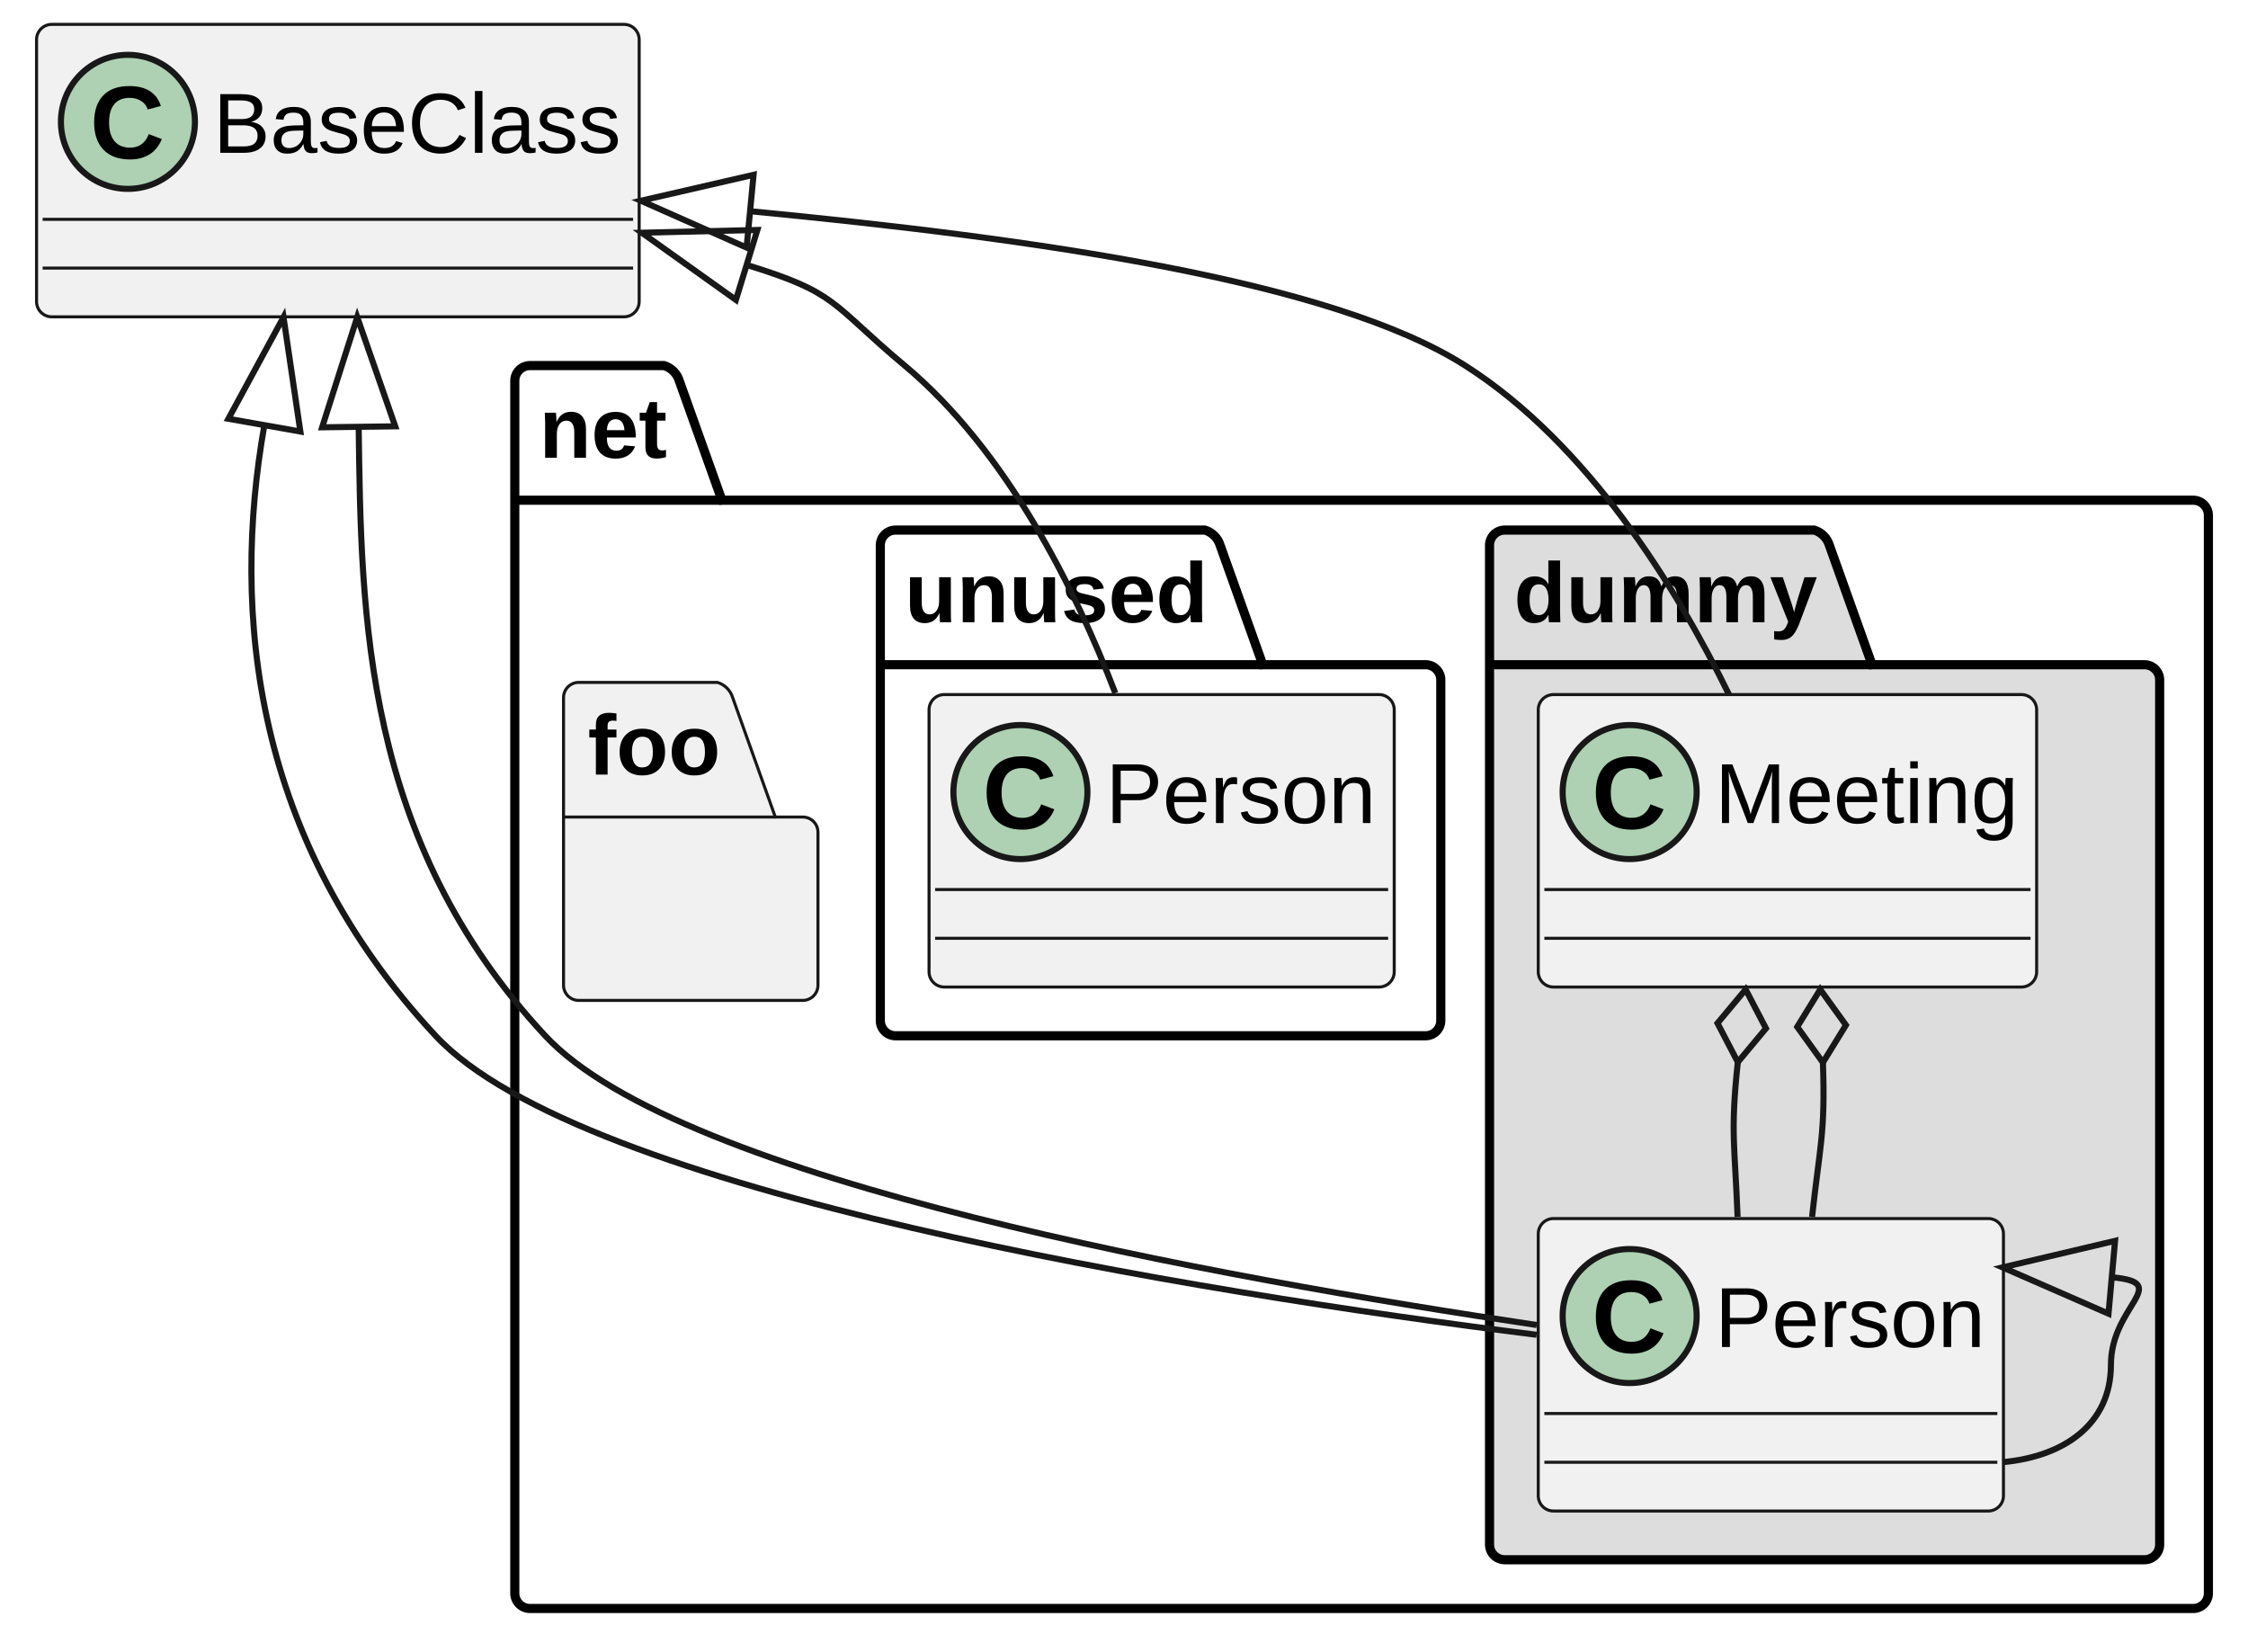
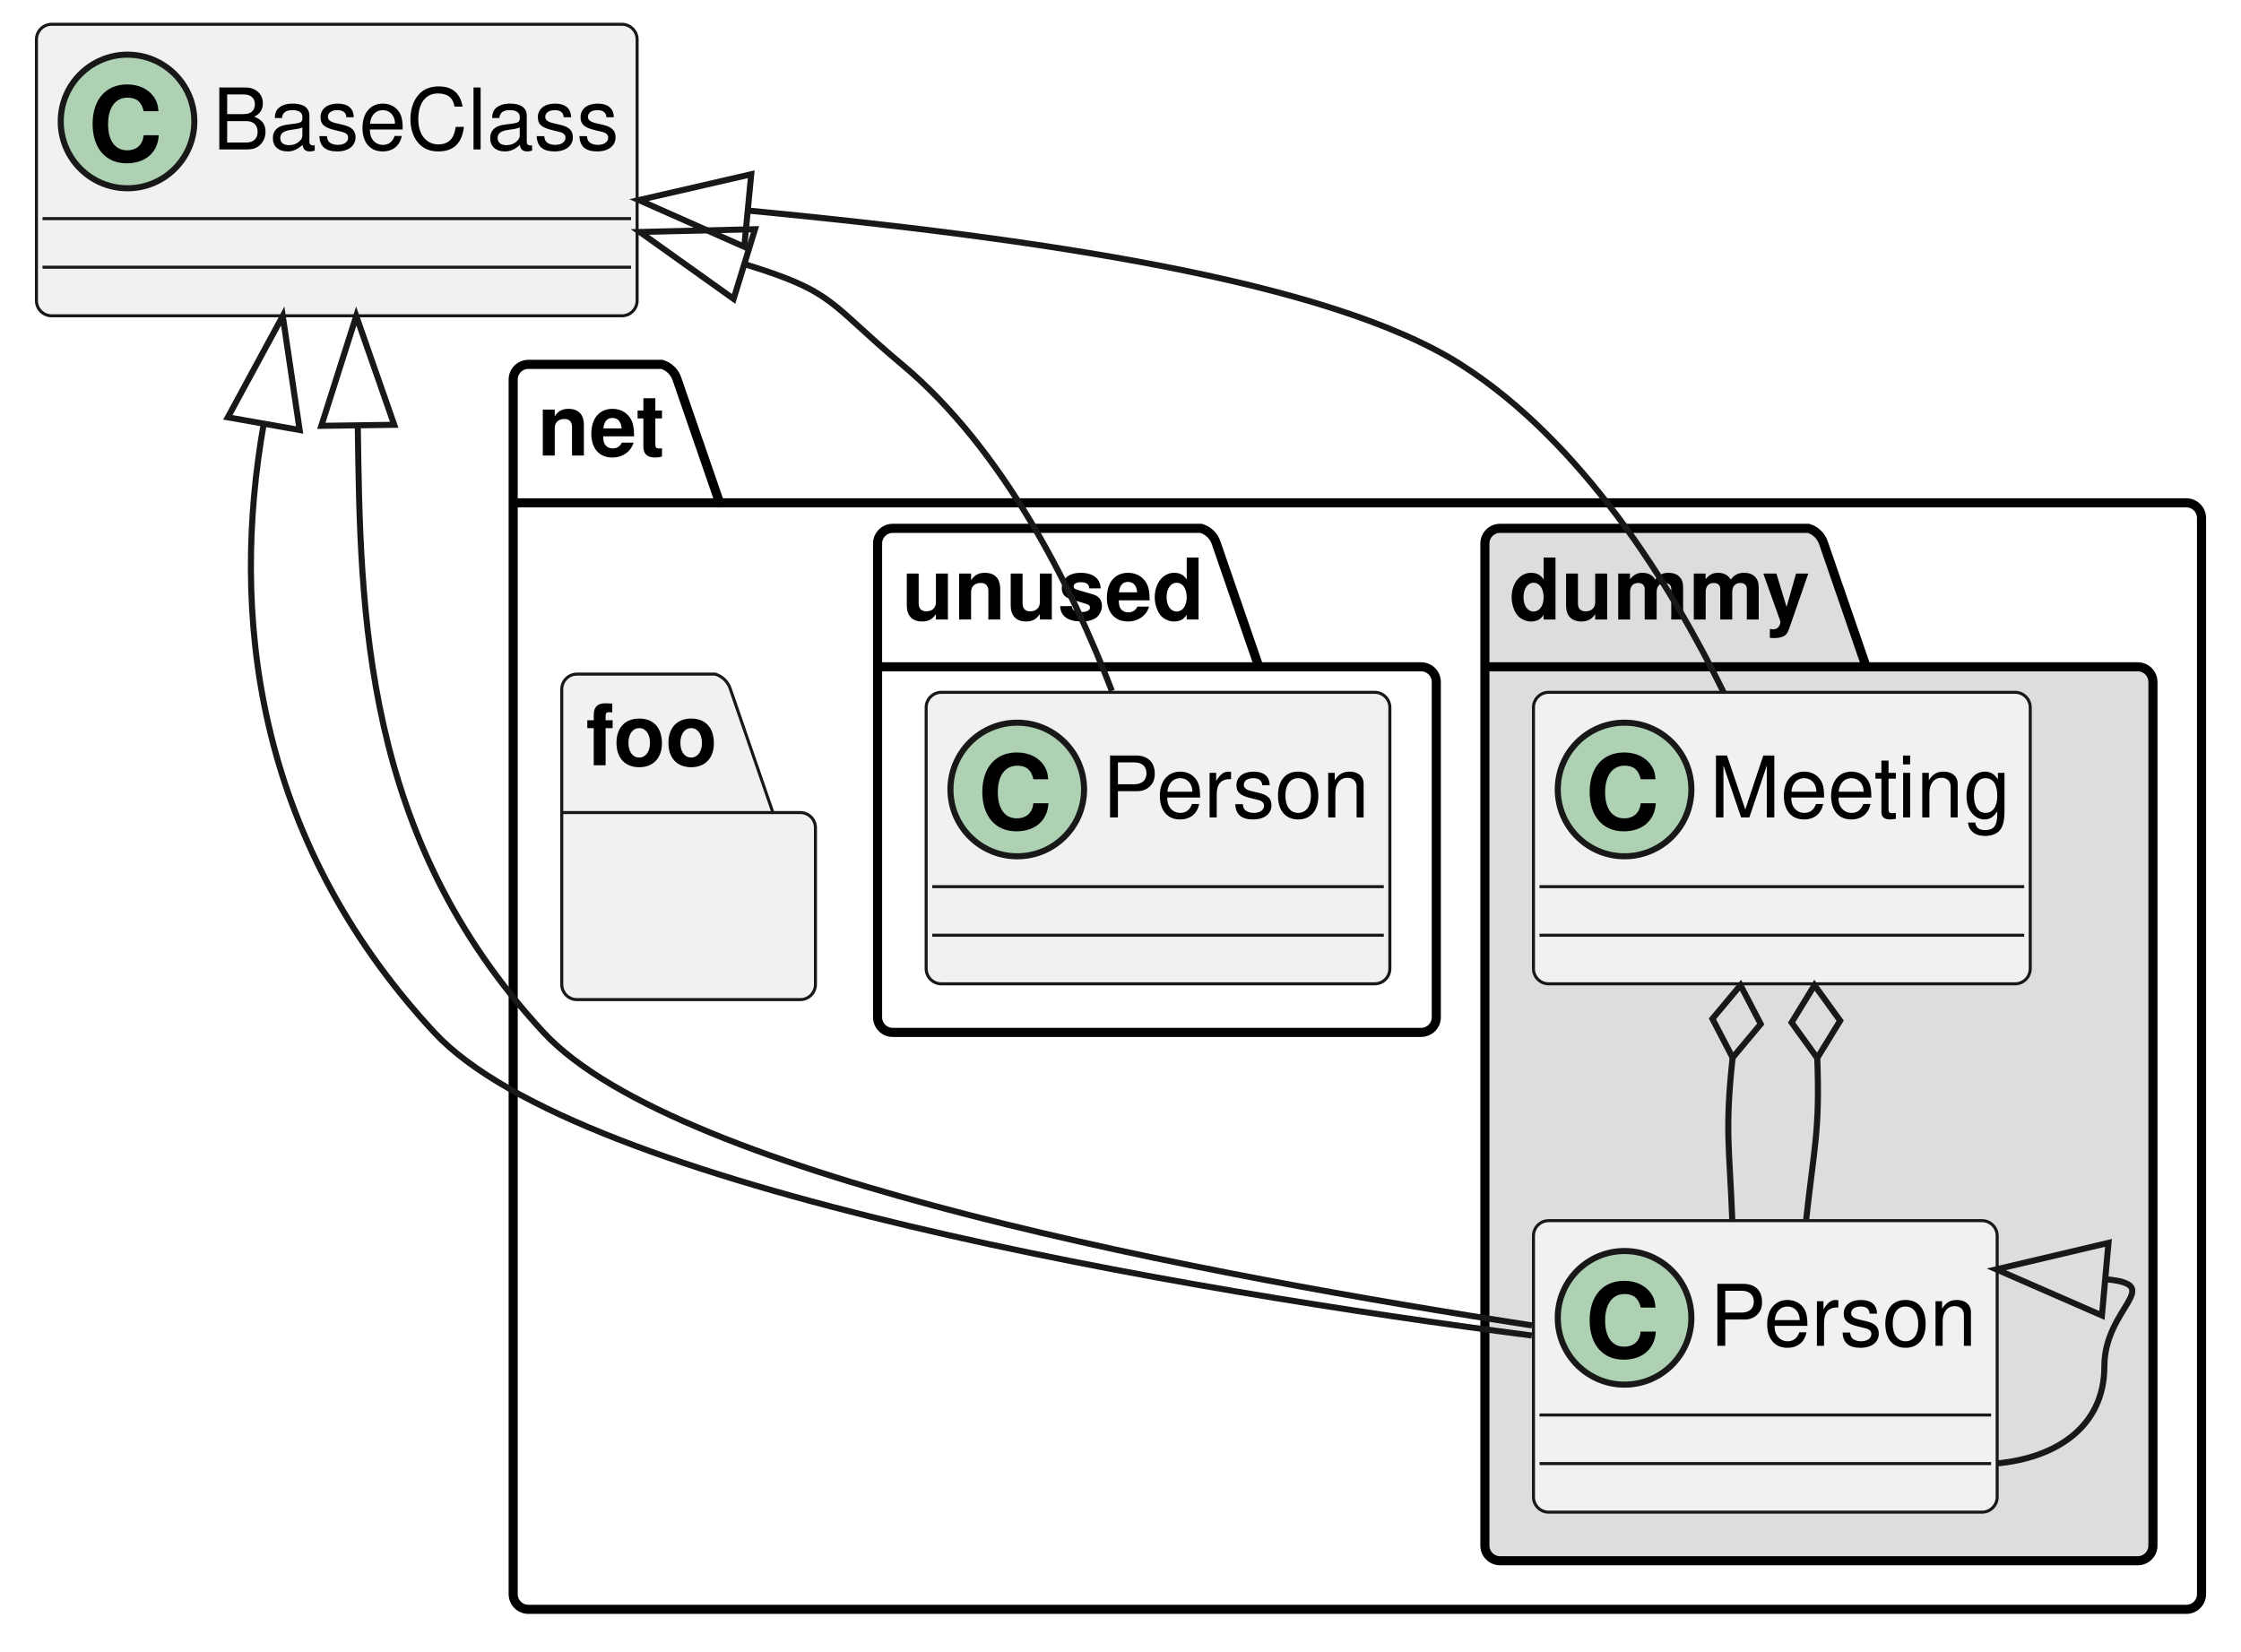
- <svg xmlns="http://www.w3.org/2000/svg" contentStyleType="text/css" data-diagram-type="CLASS" height="271px" preserveAspectRatio="none" style="width:369px;height:271px;background:#FFFFFF;" version="1.1" viewBox="0 0 369 271" width="369px" zoomAndPan="magnify">
+ <svg xmlns="http://www.w3.org/2000/svg" contentStyleType="text/css" data-diagram-type="CLASS" height="272px" preserveAspectRatio="none" style="width:369px;height:272px;background:#FFFFFF;" version="1.1" viewBox="0 0 369 272" width="369px" zoomAndPan="magnify">
  <defs />
  <g>
    <g class="cluster" data-entity="net" data-source-line="10" data-uid="ent0005" id="cluster_net">
-       <path d="M87,60 L109,60 A3.75,3.75 0 0 1 111.5,62.5 L118.5,82.099 L360,82.099 A2.5,2.5 0 0 1 362.5,84.599 L362.5,261.5 A2.5,2.5 0 0 1 360,264 L87,264 A2.5,2.5 0 0 1 84.5,261.5 L84.5,62.5 A2.5,2.5 0 0 1 87,60" fill="none" style="stroke:#000000;stroke-width:1.5;" />
-       <line style="stroke:#000000;stroke-width:1.5;" x1="84.5" x2="118.5" y1="82.099" y2="82.099" />
-       <text fill="#000000" font-family="Liberation Sans" font-size="14" font-weight="bold" lengthAdjust="spacing" textLength="21" x="88.5" y="75.132">net</text>
+       <path d="M87,60 L109,60 A3.75,3.75 0 0 1 111.5,62.5 L118.5,82.8 L360,82.8 A2.5,2.5 0 0 1 362.5,85.3 L362.5,262.5 A2.5,2.5 0 0 1 360,265 L87,265 A2.5,2.5 0 0 1 84.5,262.5 L84.5,62.5 A2.5,2.5 0 0 1 87,60" fill="none" style="stroke:#000000;stroke-width:1.5;" />
+       <line style="stroke:#000000;stroke-width:1.5;" x1="84.5" x2="118.5" y1="82.8" y2="82.8" />
+       <text fill="#000000" font-family="Nimbus Sans" font-size="14" font-weight="bold" lengthAdjust="spacing" textLength="21" x="88.5" y="75.006">net</text>
    </g>
    <g class="cluster" data-entity="dummy" data-source-line="9" data-uid="ent0003" id="cluster_dummy">
-       <path d="M247,87 L297.786,87 A3.75,3.75 0 0 1 300.286,89.5 L307.286,109.099 L352,109.099 A2.5,2.5 0 0 1 354.5,111.599 L354.5,253.5 A2.5,2.5 0 0 1 352,256 L247,256 A2.5,2.5 0 0 1 244.5,253.5 L244.5,89.5 A2.5,2.5 0 0 1 247,87" fill="#DDDDDD" style="stroke:#000000;stroke-width:1.5;" />
-       <line style="stroke:#000000;stroke-width:1.5;" x1="244.5" x2="307.286" y1="109.099" y2="109.099" />
-       <text fill="#000000" font-family="Liberation Sans" font-size="14" font-weight="bold" lengthAdjust="spacing" textLength="49.786" x="248.5" y="102.132">dummy</text>
+       <path d="M247,87 L297.784,87 A3.75,3.75 0 0 1 300.284,89.5 L307.284,109.8 L352,109.8 A2.5,2.5 0 0 1 354.5,112.3 L354.5,254.5 A2.5,2.5 0 0 1 352,257 L247,257 A2.5,2.5 0 0 1 244.5,254.5 L244.5,89.5 A2.5,2.5 0 0 1 247,87" fill="#DDDDDD" style="stroke:#000000;stroke-width:1.5;" />
+       <line style="stroke:#000000;stroke-width:1.5;" x1="244.5" x2="307.284" y1="109.8" y2="109.8" />
+       <text fill="#000000" font-family="Nimbus Sans" font-size="14" font-weight="bold" lengthAdjust="spacing" textLength="49.784" x="248.5" y="102.006">dummy</text>
    </g>
    <g class="cluster" data-entity="unused" data-source-line="24" data-uid="ent0015" id="cluster_unused">
-       <path d="M147,87 L197.779,87 A3.75,3.75 0 0 1 200.279,89.5 L207.279,109.099 L234,109.099 A2.5,2.5 0 0 1 236.5,111.599 L236.5,167.5 A2.5,2.5 0 0 1 234,170 L147,170 A2.5,2.5 0 0 1 144.5,167.5 L144.5,89.5 A2.5,2.5 0 0 1 147,87" fill="none" style="stroke:#000000;stroke-width:1.5;" />
-       <line style="stroke:#000000;stroke-width:1.5;" x1="144.5" x2="207.279" y1="109.099" y2="109.099" />
-       <text fill="#000000" font-family="Liberation Sans" font-size="14" font-weight="bold" lengthAdjust="spacing" textLength="49.779" x="148.5" y="102.132">unused</text>
+       <path d="M147,87 L197.784,87 A3.75,3.75 0 0 1 200.284,89.5 L207.284,109.8 L234,109.8 A2.5,2.5 0 0 1 236.5,112.3 L236.5,167.5 A2.5,2.5 0 0 1 234,170 L147,170 A2.5,2.5 0 0 1 144.5,167.5 L144.5,89.5 A2.5,2.5 0 0 1 147,87" fill="none" style="stroke:#000000;stroke-width:1.5;" />
+       <line style="stroke:#000000;stroke-width:1.5;" x1="144.5" x2="207.284" y1="109.8" y2="109.8" />
+       <text fill="#000000" font-family="Nimbus Sans" font-size="14" font-weight="bold" lengthAdjust="spacing" textLength="49.784" x="148.5" y="102.006">unused</text>
    </g>
    <g class="entity" data-entity="BaseClass" data-source-line="7" data-uid="ent0002" id="entity_BaseClass">
-       <rect fill="#F1F1F1" height="48" rx="2.5" ry="2.5" style="stroke:#181818;stroke-width:0.5;" width="98.917" x="6" y="4" />
+       <rect fill="#F1F1F1" height="48" rx="2.5" ry="2.5" style="stroke:#181818;stroke-width:0.5;" width="98.906" x="6" y="4" />
      <ellipse cx="21" cy="20" fill="#ADD1B2" rx="11" ry="11" style="stroke:#181818;stroke-width:1;" />
-       <path d="M21.344,24.234 Q23.562,24.234 24.422,22.016 L26.562,22.828 Q25.875,24.516 24.531,25.344 Q23.203,26.172 21.344,26.172 Q18.531,26.172 16.984,24.578 Q15.453,22.969 15.453,20.094 Q15.453,17.219 16.938,15.672 Q18.422,14.125 21.234,14.125 Q23.297,14.125 24.594,14.953 Q25.891,15.781 26.406,17.391 L24.25,17.969 Q23.984,17.094 23.172,16.578 Q22.375,16.062 21.297,16.062 Q19.625,16.062 18.766,17.094 Q17.906,18.109 17.906,20.094 Q17.906,22.109 18.797,23.172 Q19.688,24.234 21.344,24.234 Z " fill="#000000" />
-       <text fill="#000000" font-family="Liberation Sans" font-size="14" lengthAdjust="spacing" textLength="66.917" x="35" y="25.082">BaseClass</text>
-       <line style="stroke:#181818;stroke-width:0.5;" x1="7" x2="103.917" y1="36" y2="36" />
-       <line style="stroke:#181818;stroke-width:0.5;" x1="7" x2="103.917" y1="44" y2="44" />
+       <path d="M26.094,18.312 C26.016,17.234 25.781,16.562 25.266,15.859 C24.312,14.594 22.781,13.906 20.922,13.906 C17.422,13.906 15.25,16.406 15.25,20.406 C15.25,24.406 17.406,26.891 20.859,26.891 C23.953,26.891 25.984,25.109 26.141,22.266 L23.656,22.266 C23.5,23.844 22.5,24.75 20.922,24.75 C18.953,24.75 17.797,23.156 17.797,20.453 C17.797,17.719 19,16.078 21.016,16.078 C22.484,16.078 23.328,16.797 23.656,18.312 L26.094,18.312 Z " fill="#000000" />
+       <text fill="#000000" font-family="Nimbus Sans" font-size="14" lengthAdjust="spacing" textLength="66.906" x="35" y="24.606">BaseClass</text>
+       <line style="stroke:#181818;stroke-width:0.5;" x1="7" x2="103.906" y1="36" y2="36" />
+       <line style="stroke:#181818;stroke-width:0.5;" x1="7" x2="103.906" y1="44" y2="44" />
    </g>
-     <path d="M95,112 L117.766,112 A3.75,3.75 0 0 1 120.266,114.5 L127.266,134.099 L131.766,134.099 A2.5,2.5 0 0 1 134.266,136.599 L134.266,161.697 A2.5,2.5 0 0 1 131.766,164.197 L95,164.197 A2.5,2.5 0 0 1 92.5,161.697 L92.5,114.5 A2.5,2.5 0 0 1 95,112" fill="#F1F1F1" style="stroke:#181818;stroke-width:0.5;" />
-     <line style="stroke:#181818;stroke-width:0.5;" x1="92.5" x2="127.266" y1="134.099" y2="134.099" />
-     <text fill="#000000" font-family="Liberation Sans" font-size="14" font-weight="bold" lengthAdjust="spacing" textLength="21.766" x="96.5" y="127.132">foo</text>
+     <path d="M95,111 L117.77,111 A3.75,3.75 0 0 1 120.27,113.5 L127.27,133.8 L131.77,133.8 A2.5,2.5 0 0 1 134.27,136.3 L134.27,162.1 A2.5,2.5 0 0 1 131.77,164.6 L95,164.6 A2.5,2.5 0 0 1 92.5,162.1 L92.5,113.5 A2.5,2.5 0 0 1 95,111" fill="#F1F1F1" style="stroke:#181818;stroke-width:0.5;" />
+     <line style="stroke:#181818;stroke-width:0.5;" x1="92.5" x2="127.27" y1="133.8" y2="133.8" />
+     <text fill="#000000" font-family="Nimbus Sans" font-size="14" font-weight="bold" lengthAdjust="spacing" textLength="21.77" x="96.5" y="126.006">foo</text>
    <g class="entity" data-entity="Person" data-source-line="10" data-uid="ent0004" id="entity_Person">
-       <rect fill="#F1F1F1" height="48" rx="2.5" ry="2.5" style="stroke:#181818;stroke-width:0.5;" width="76.358" x="252.5" y="200" />
-       <ellipse cx="267.5" cy="216" fill="#ADD1B2" rx="11" ry="11" style="stroke:#181818;stroke-width:1;" />
-       <path d="M267.844,220.234 Q270.062,220.234 270.922,218.016 L273.062,218.828 Q272.375,220.516 271.031,221.344 Q269.703,222.172 267.844,222.172 Q265.031,222.172 263.484,220.578 Q261.953,218.969 261.953,216.094 Q261.953,213.219 263.438,211.672 Q264.922,210.125 267.734,210.125 Q269.797,210.125 271.094,210.953 Q272.391,211.781 272.906,213.391 L270.75,213.969 Q270.484,213.094 269.672,212.578 Q268.875,212.062 267.797,212.062 Q266.125,212.062 265.266,213.094 Q264.406,214.109 264.406,216.094 Q264.406,218.109 265.297,219.172 Q266.188,220.234 267.844,220.234 Z " fill="#000000" />
-       <text fill="#000000" font-family="Liberation Sans" font-size="14" lengthAdjust="spacing" textLength="44.358" x="281.5" y="221.083">Person</text>
-       <line style="stroke:#181818;stroke-width:0.5;" x1="253.5" x2="327.858" y1="232" y2="232" />
-       <line style="stroke:#181818;stroke-width:0.5;" x1="253.5" x2="327.858" y1="240" y2="240" />
+       <rect fill="#F1F1F1" height="48" rx="2.5" ry="2.5" style="stroke:#181818;stroke-width:0.5;" width="76.352" x="252.5" y="201" />
+       <ellipse cx="267.5" cy="217" fill="#ADD1B2" rx="11" ry="11" style="stroke:#181818;stroke-width:1;" />
+       <path d="M272.594,215.312 C272.516,214.234 272.281,213.562 271.766,212.859 C270.812,211.594 269.281,210.906 267.422,210.906 C263.922,210.906 261.75,213.406 261.75,217.406 C261.75,221.406 263.906,223.891 267.359,223.891 C270.453,223.891 272.484,222.109 272.641,219.266 L270.156,219.266 C270,220.844 269,221.75 267.422,221.75 C265.453,221.75 264.297,220.156 264.297,217.453 C264.297,214.719 265.5,213.078 267.516,213.078 C268.984,213.078 269.828,213.797 270.156,215.312 L272.594,215.312 Z " fill="#000000" />
+       <text fill="#000000" font-family="Nimbus Sans" font-size="14" lengthAdjust="spacing" textLength="44.352" x="281.5" y="221.606">Person</text>
+       <line style="stroke:#181818;stroke-width:0.5;" x1="253.5" x2="327.852" y1="233" y2="233" />
+       <line style="stroke:#181818;stroke-width:0.5;" x1="253.5" x2="327.852" y1="241" y2="241" />
    </g>
    <g class="entity" data-entity="Meeting" data-source-line="11" data-uid="ent0007" id="entity_Meeting">
-       <rect fill="#F1F1F1" height="48" rx="2.5" ry="2.5" style="stroke:#181818;stroke-width:0.5;" width="81.807" x="252.5" y="114" />
+       <rect fill="#F1F1F1" height="48" rx="2.5" ry="2.5" style="stroke:#181818;stroke-width:0.5;" width="81.798" x="252.5" y="114" />
      <ellipse cx="267.5" cy="130" fill="#ADD1B2" rx="11" ry="11" style="stroke:#181818;stroke-width:1;" />
-       <path d="M267.844,134.234 Q270.062,134.234 270.922,132.016 L273.062,132.828 Q272.375,134.516 271.031,135.344 Q269.703,136.172 267.844,136.172 Q265.031,136.172 263.484,134.578 Q261.953,132.969 261.953,130.094 Q261.953,127.219 263.438,125.672 Q264.922,124.125 267.734,124.125 Q269.797,124.125 271.094,124.953 Q272.391,125.781 272.906,127.391 L270.75,127.969 Q270.484,127.094 269.672,126.578 Q268.875,126.062 267.797,126.062 Q266.125,126.062 265.266,127.094 Q264.406,128.109 264.406,130.094 Q264.406,132.109 265.297,133.172 Q266.188,134.234 267.844,134.234 Z " fill="#000000" />
-       <text fill="#000000" font-family="Liberation Sans" font-size="14" lengthAdjust="spacing" textLength="49.807" x="281.5" y="135.083">Meeting</text>
-       <line style="stroke:#181818;stroke-width:0.5;" x1="253.5" x2="333.307" y1="146" y2="146" />
-       <line style="stroke:#181818;stroke-width:0.5;" x1="253.5" x2="333.307" y1="154" y2="154" />
+       <path d="M272.594,128.312 C272.516,127.234 272.281,126.562 271.766,125.859 C270.812,124.594 269.281,123.906 267.422,123.906 C263.922,123.906 261.75,126.406 261.75,130.406 C261.75,134.406 263.906,136.891 267.359,136.891 C270.453,136.891 272.484,135.109 272.641,132.266 L270.156,132.266 C270,133.844 269,134.75 267.422,134.75 C265.453,134.75 264.297,133.156 264.297,130.453 C264.297,127.719 265.5,126.078 267.516,126.078 C268.984,126.078 269.828,126.797 270.156,128.312 L272.594,128.312 Z " fill="#000000" />
+       <text fill="#000000" font-family="Nimbus Sans" font-size="14" lengthAdjust="spacing" textLength="49.798" x="281.5" y="134.606">Meeting</text>
+       <line style="stroke:#181818;stroke-width:0.5;" x1="253.5" x2="333.298" y1="146" y2="146" />
+       <line style="stroke:#181818;stroke-width:0.5;" x1="253.5" x2="333.298" y1="154" y2="154" />
    </g>
    <g class="entity" data-entity="Person" data-source-line="24" data-uid="ent0014" id="entity_Person">
-       <rect fill="#F1F1F1" height="48" rx="2.5" ry="2.5" style="stroke:#181818;stroke-width:0.5;" width="76.358" x="152.5" y="114" />
+       <rect fill="#F1F1F1" height="48" rx="2.5" ry="2.5" style="stroke:#181818;stroke-width:0.5;" width="76.352" x="152.5" y="114" />
      <ellipse cx="167.5" cy="130" fill="#ADD1B2" rx="11" ry="11" style="stroke:#181818;stroke-width:1;" />
-       <path d="M167.844,134.234 Q170.062,134.234 170.922,132.016 L173.062,132.828 Q172.375,134.516 171.031,135.344 Q169.703,136.172 167.844,136.172 Q165.031,136.172 163.484,134.578 Q161.953,132.969 161.953,130.094 Q161.953,127.219 163.438,125.672 Q164.922,124.125 167.734,124.125 Q169.797,124.125 171.094,124.953 Q172.391,125.781 172.906,127.391 L170.75,127.969 Q170.484,127.094 169.672,126.578 Q168.875,126.062 167.797,126.062 Q166.125,126.062 165.266,127.094 Q164.406,128.109 164.406,130.094 Q164.406,132.109 165.297,133.172 Q166.188,134.234 167.844,134.234 Z " fill="#000000" />
-       <text fill="#000000" font-family="Liberation Sans" font-size="14" lengthAdjust="spacing" textLength="44.358" x="181.5" y="135.083">Person</text>
-       <line style="stroke:#181818;stroke-width:0.5;" x1="153.5" x2="227.858" y1="146" y2="146" />
-       <line style="stroke:#181818;stroke-width:0.5;" x1="153.5" x2="227.858" y1="154" y2="154" />
+       <path d="M172.594,128.312 C172.516,127.234 172.281,126.562 171.766,125.859 C170.812,124.594 169.281,123.906 167.422,123.906 C163.922,123.906 161.75,126.406 161.75,130.406 C161.75,134.406 163.906,136.891 167.359,136.891 C170.453,136.891 172.484,135.109 172.641,132.266 L170.156,132.266 C170,133.844 169,134.75 167.422,134.75 C165.453,134.75 164.297,133.156 164.297,130.453 C164.297,127.719 165.5,126.078 167.516,126.078 C168.984,126.078 169.828,126.797 170.156,128.312 L172.594,128.312 Z " fill="#000000" />
+       <text fill="#000000" font-family="Nimbus Sans" font-size="14" lengthAdjust="spacing" textLength="44.352" x="181.5" y="134.606">Person</text>
+       <line style="stroke:#181818;stroke-width:0.5;" x1="153.5" x2="227.852" y1="146" y2="146" />
+       <line style="stroke:#181818;stroke-width:0.5;" x1="153.5" x2="227.852" y1="154" y2="154" />
    </g>
    <g class="link" data-entity-1="BaseClass" data-entity-2="Person" data-uid="lnk6" id="link_BaseClass_Person">
-       <polygon fill="none" points="46.536,52.055,37.488,68.733,49.304,70.826,46.536,52.055" style="stroke:#181818;stroke-width:1;" />
-       <path d="M43.396,69.779 C37.909,100.751 41.605,137.88 71.5,170 C95.388,195.667 195.925,212.065 252.232,219.077" fill="none" style="stroke:#181818;stroke-width:1;" />
+       <polygon fill="none" points="46.557,52.036,37.519,68.719,49.336,70.805,46.557,52.036" style="stroke:#181818;stroke-width:1;" />
+       <path d="M43.428,69.762 C37.964,100.711 41.677,137.813 71.5,170 C95.358,195.749 195.909,212.641 252.226,219.915" fill="none" style="stroke:#181818;stroke-width:1;" />
    </g>
    <g class="link" data-entity-1="Meeting" data-entity-2="Person" data-uid="lnk8" id="link_Meeting_Person">
-       <polygon fill="none" points="286.541,162.399,281.922,167.936,285.256,174.33,289.876,168.792,286.541,162.399" style="stroke:#181818;stroke-width:1;" />
-       <path d="M285.256,174.33 C284.002,185.98 284.788,188.093 285.217,199.727" fill="none" style="stroke:#181818;stroke-width:1;" />
+       <polygon fill="none" points="286.589,162.227,281.965,167.76,285.293,174.156,289.918,168.624,286.589,162.227" style="stroke:#181818;stroke-width:1;" />
+       <path d="M285.293,174.156 C283.991,186.15 284.772,188.812 285.23,200.802" fill="none" style="stroke:#181818;stroke-width:1;" />
    </g>
    <g class="link" data-entity-1="BaseClass" data-entity-2="Meeting" data-uid="lnk9" id="link_BaseClass_Meeting">
      <polygon fill="none" points="105.205,32.948,122.55,40.638,123.696,28.693,105.205,32.948" style="stroke:#181818;stroke-width:1;" />
      <path d="M123.123,34.665 C170.087,39.168 218.593,46.051 240.5,60 C260.623,72.813 275.112,96.3 283.801,113.978" fill="none" style="stroke:#181818;stroke-width:1;" />
    </g>
    <g class="link" data-entity-1="Person" data-entity-2="Person" data-uid="lnk11" id="link_Person_Person">
-       <polygon fill="none" points="328.714,208.017,346.102,215.61,347.18,203.659,328.714,208.017" style="stroke:#181818;stroke-width:1;" />
-       <path d="M346.641,209.635 C356.762,210.548 346.5,214.258 346.5,224 C346.5,233.742 338.835,239.07 328.714,239.983" fill="none" style="stroke:#181818;stroke-width:1;" />
+       <polygon fill="none" points="328.714,209.017,346.102,216.61,347.18,204.659,328.714,209.017" style="stroke:#181818;stroke-width:1;" />
+       <path d="M346.641,210.635 C356.762,211.548 346.5,215.258 346.5,225 C346.5,234.742 338.835,240.07 328.714,240.983" fill="none" style="stroke:#181818;stroke-width:1;" />
    </g>
    <g class="link" data-entity-1="BaseClass" data-entity-2="Person" data-uid="lnk12" id="link_BaseClass_Person">
-       <polygon fill="none" points="58.637,52.055,52.877,70.133,64.876,69.974,58.637,52.055" style="stroke:#181818;stroke-width:1;" />
-       <path d="M58.876,70.054 C59.288,101.025 59.605,137.88 89.5,170 C111.723,193.878 200.282,209.734 252.251,217.474" fill="none" style="stroke:#181818;stroke-width:1;" />
+       <polygon fill="none" points="58.658,52.036,52.912,70.119,64.91,69.95,58.658,52.036" style="stroke:#181818;stroke-width:1;" />
+       <path d="M58.911,70.034 C59.347,100.983 59.677,137.813 89.5,170 C111.695,193.955 200.263,210.243 252.242,218.254" fill="none" style="stroke:#181818;stroke-width:1;" />
    </g>
    <g class="link" data-entity-1="Meeting" data-entity-2="Person" data-uid="lnk13" id="link_Meeting_Person">
-       <polygon fill="none" points="298.788,162.399,295.008,168.54,299.223,174.391,303.002,168.25,298.788,162.399" style="stroke:#181818;stroke-width:1;" />
-       <path d="M299.223,174.391 C299.645,186.042 298.705,188.093 297.445,199.727" fill="none" style="stroke:#181818;stroke-width:1;" />
+       <polygon fill="none" points="298.771,162.227,295.002,168.374,299.227,174.218,302.996,168.07,298.771,162.227" style="stroke:#181818;stroke-width:1;" />
+       <path d="M299.227,174.218 C299.683,186.212 298.712,188.812 297.408,200.802" fill="none" style="stroke:#181818;stroke-width:1;" />
    </g>
    <g class="link" data-entity-1="BaseClass" data-entity-2="Person" data-uid="lnk16" id="link_BaseClass_Person">
      <polygon fill="none" points="105.35,38.199,120.796,49.218,124.318,37.746,105.35,38.199" style="stroke:#181818;stroke-width:1;" />
      <path d="M122.557,43.482 C137.638,48.112 136.229,49.735 148.5,60 C165.319,74.069 176.506,96.674 183.075,113.76" fill="none" style="stroke:#181818;stroke-width:1;" />
    </g>
  </g>
</svg>
